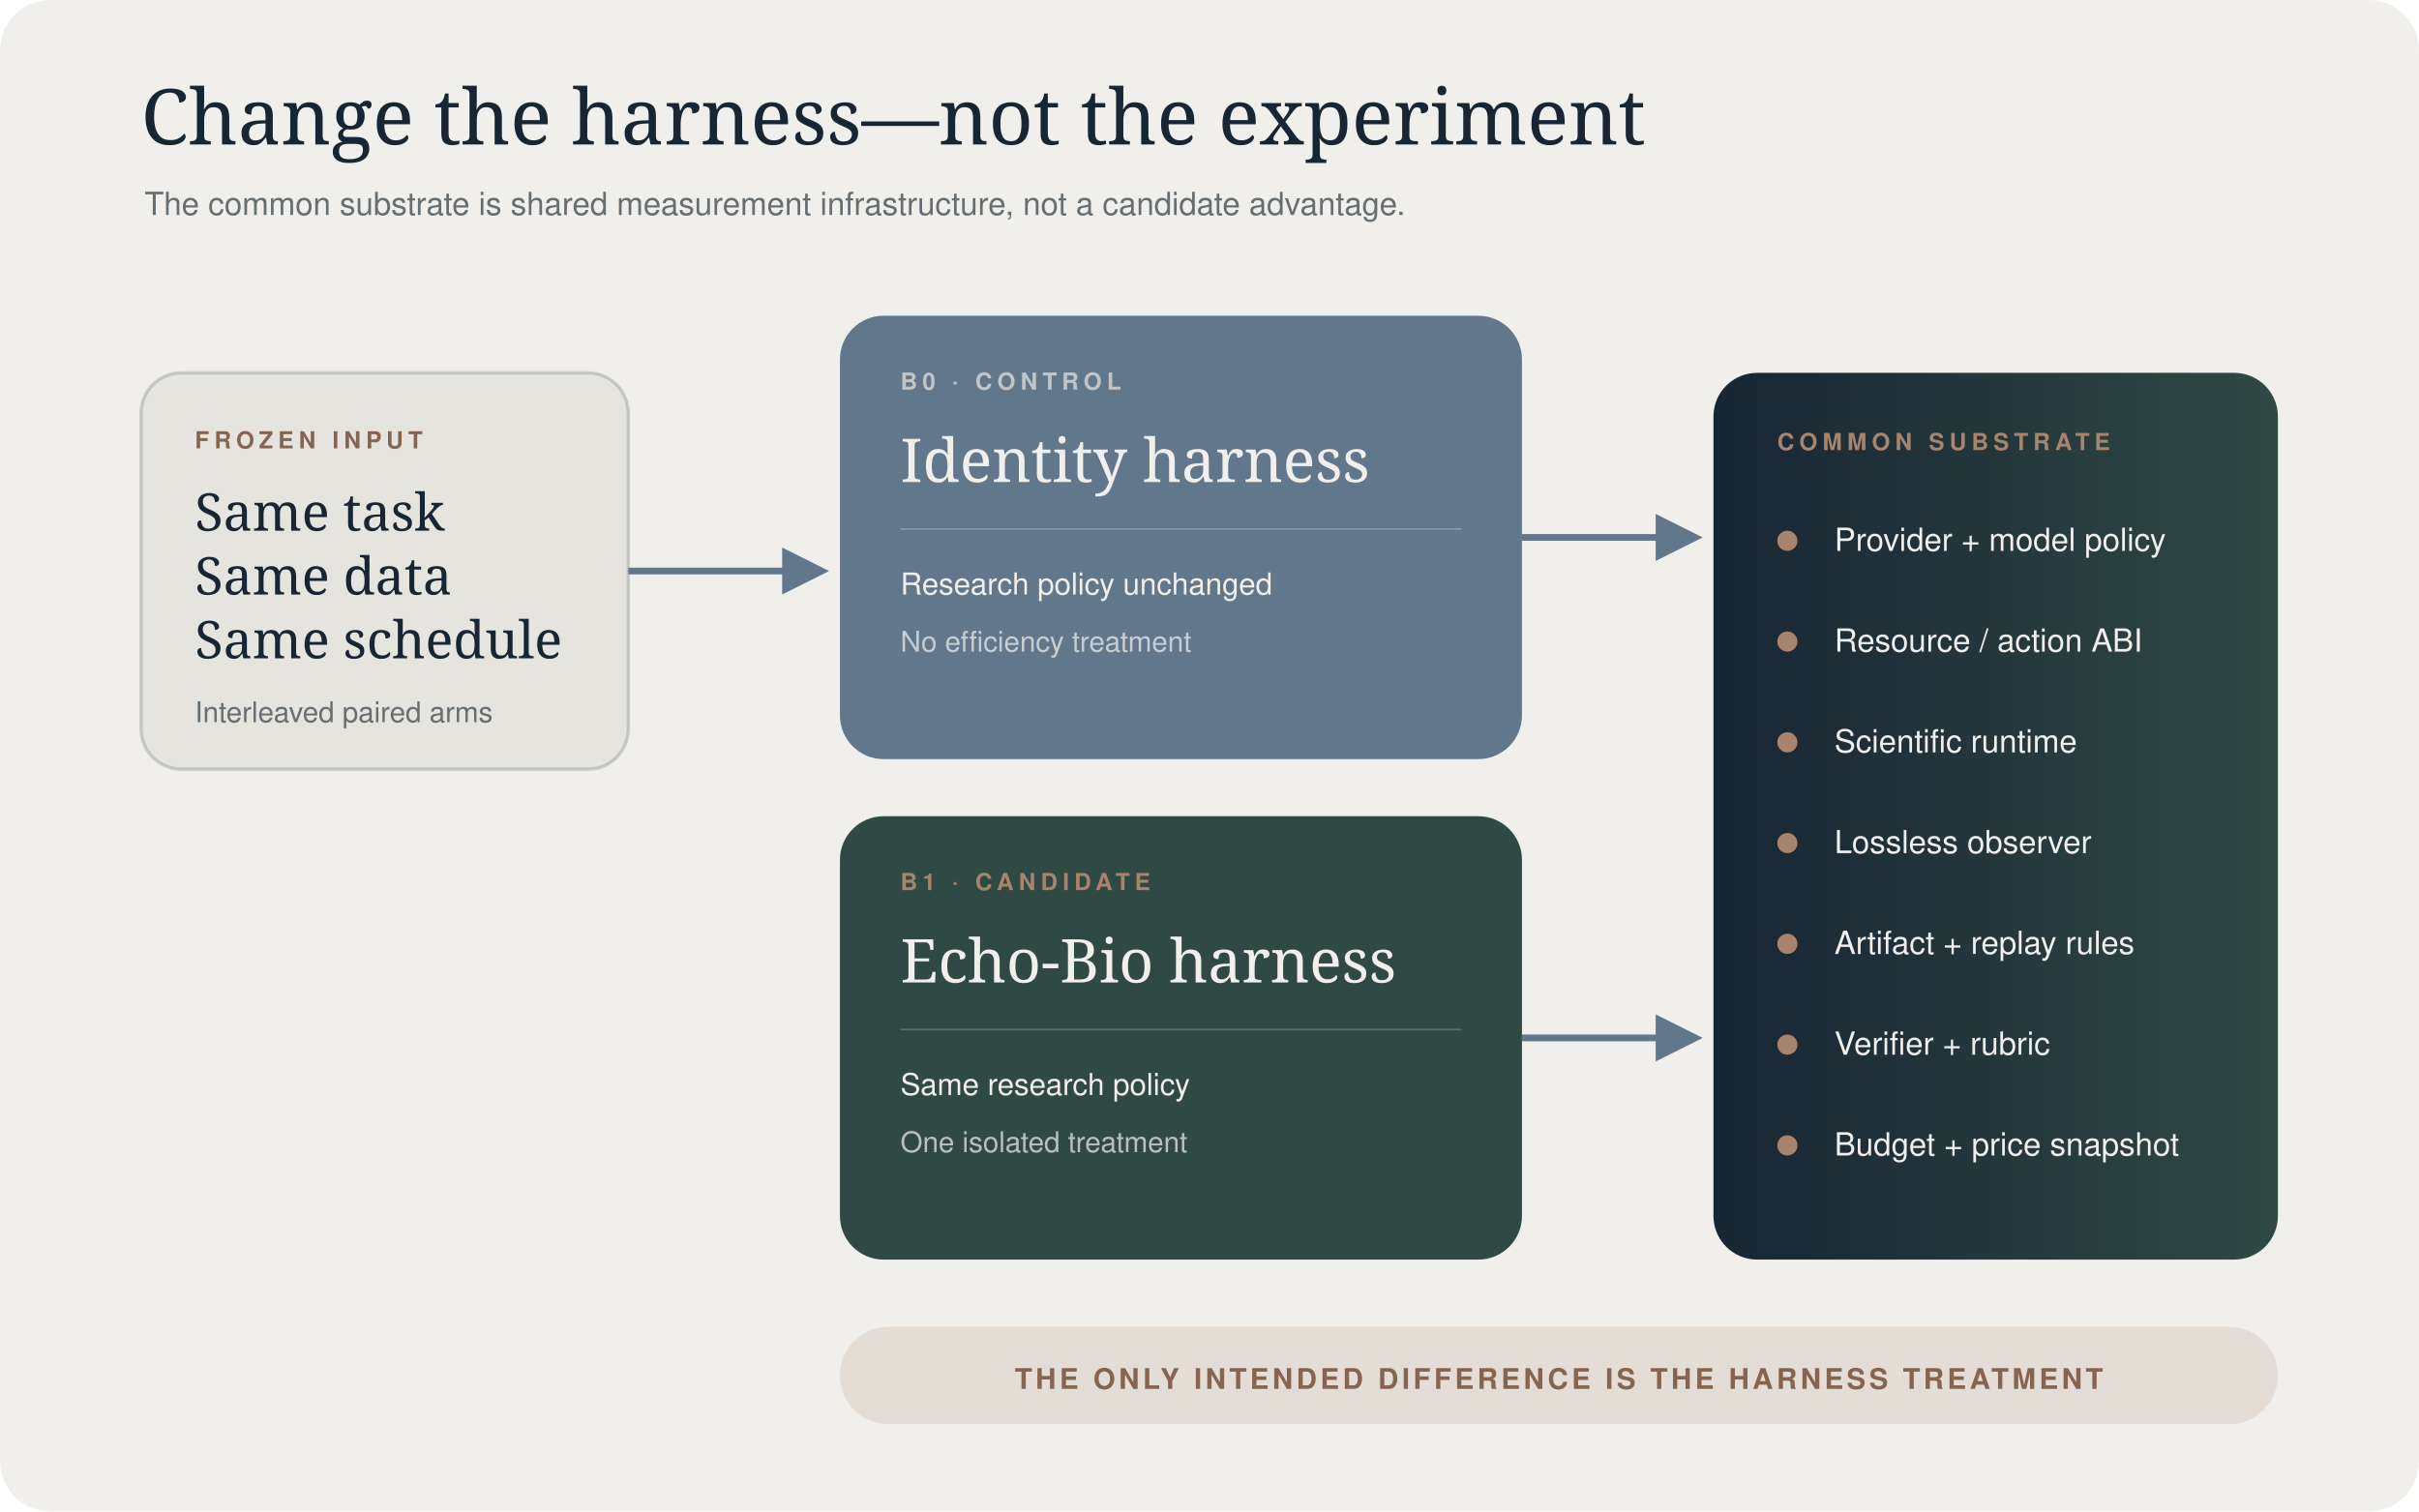
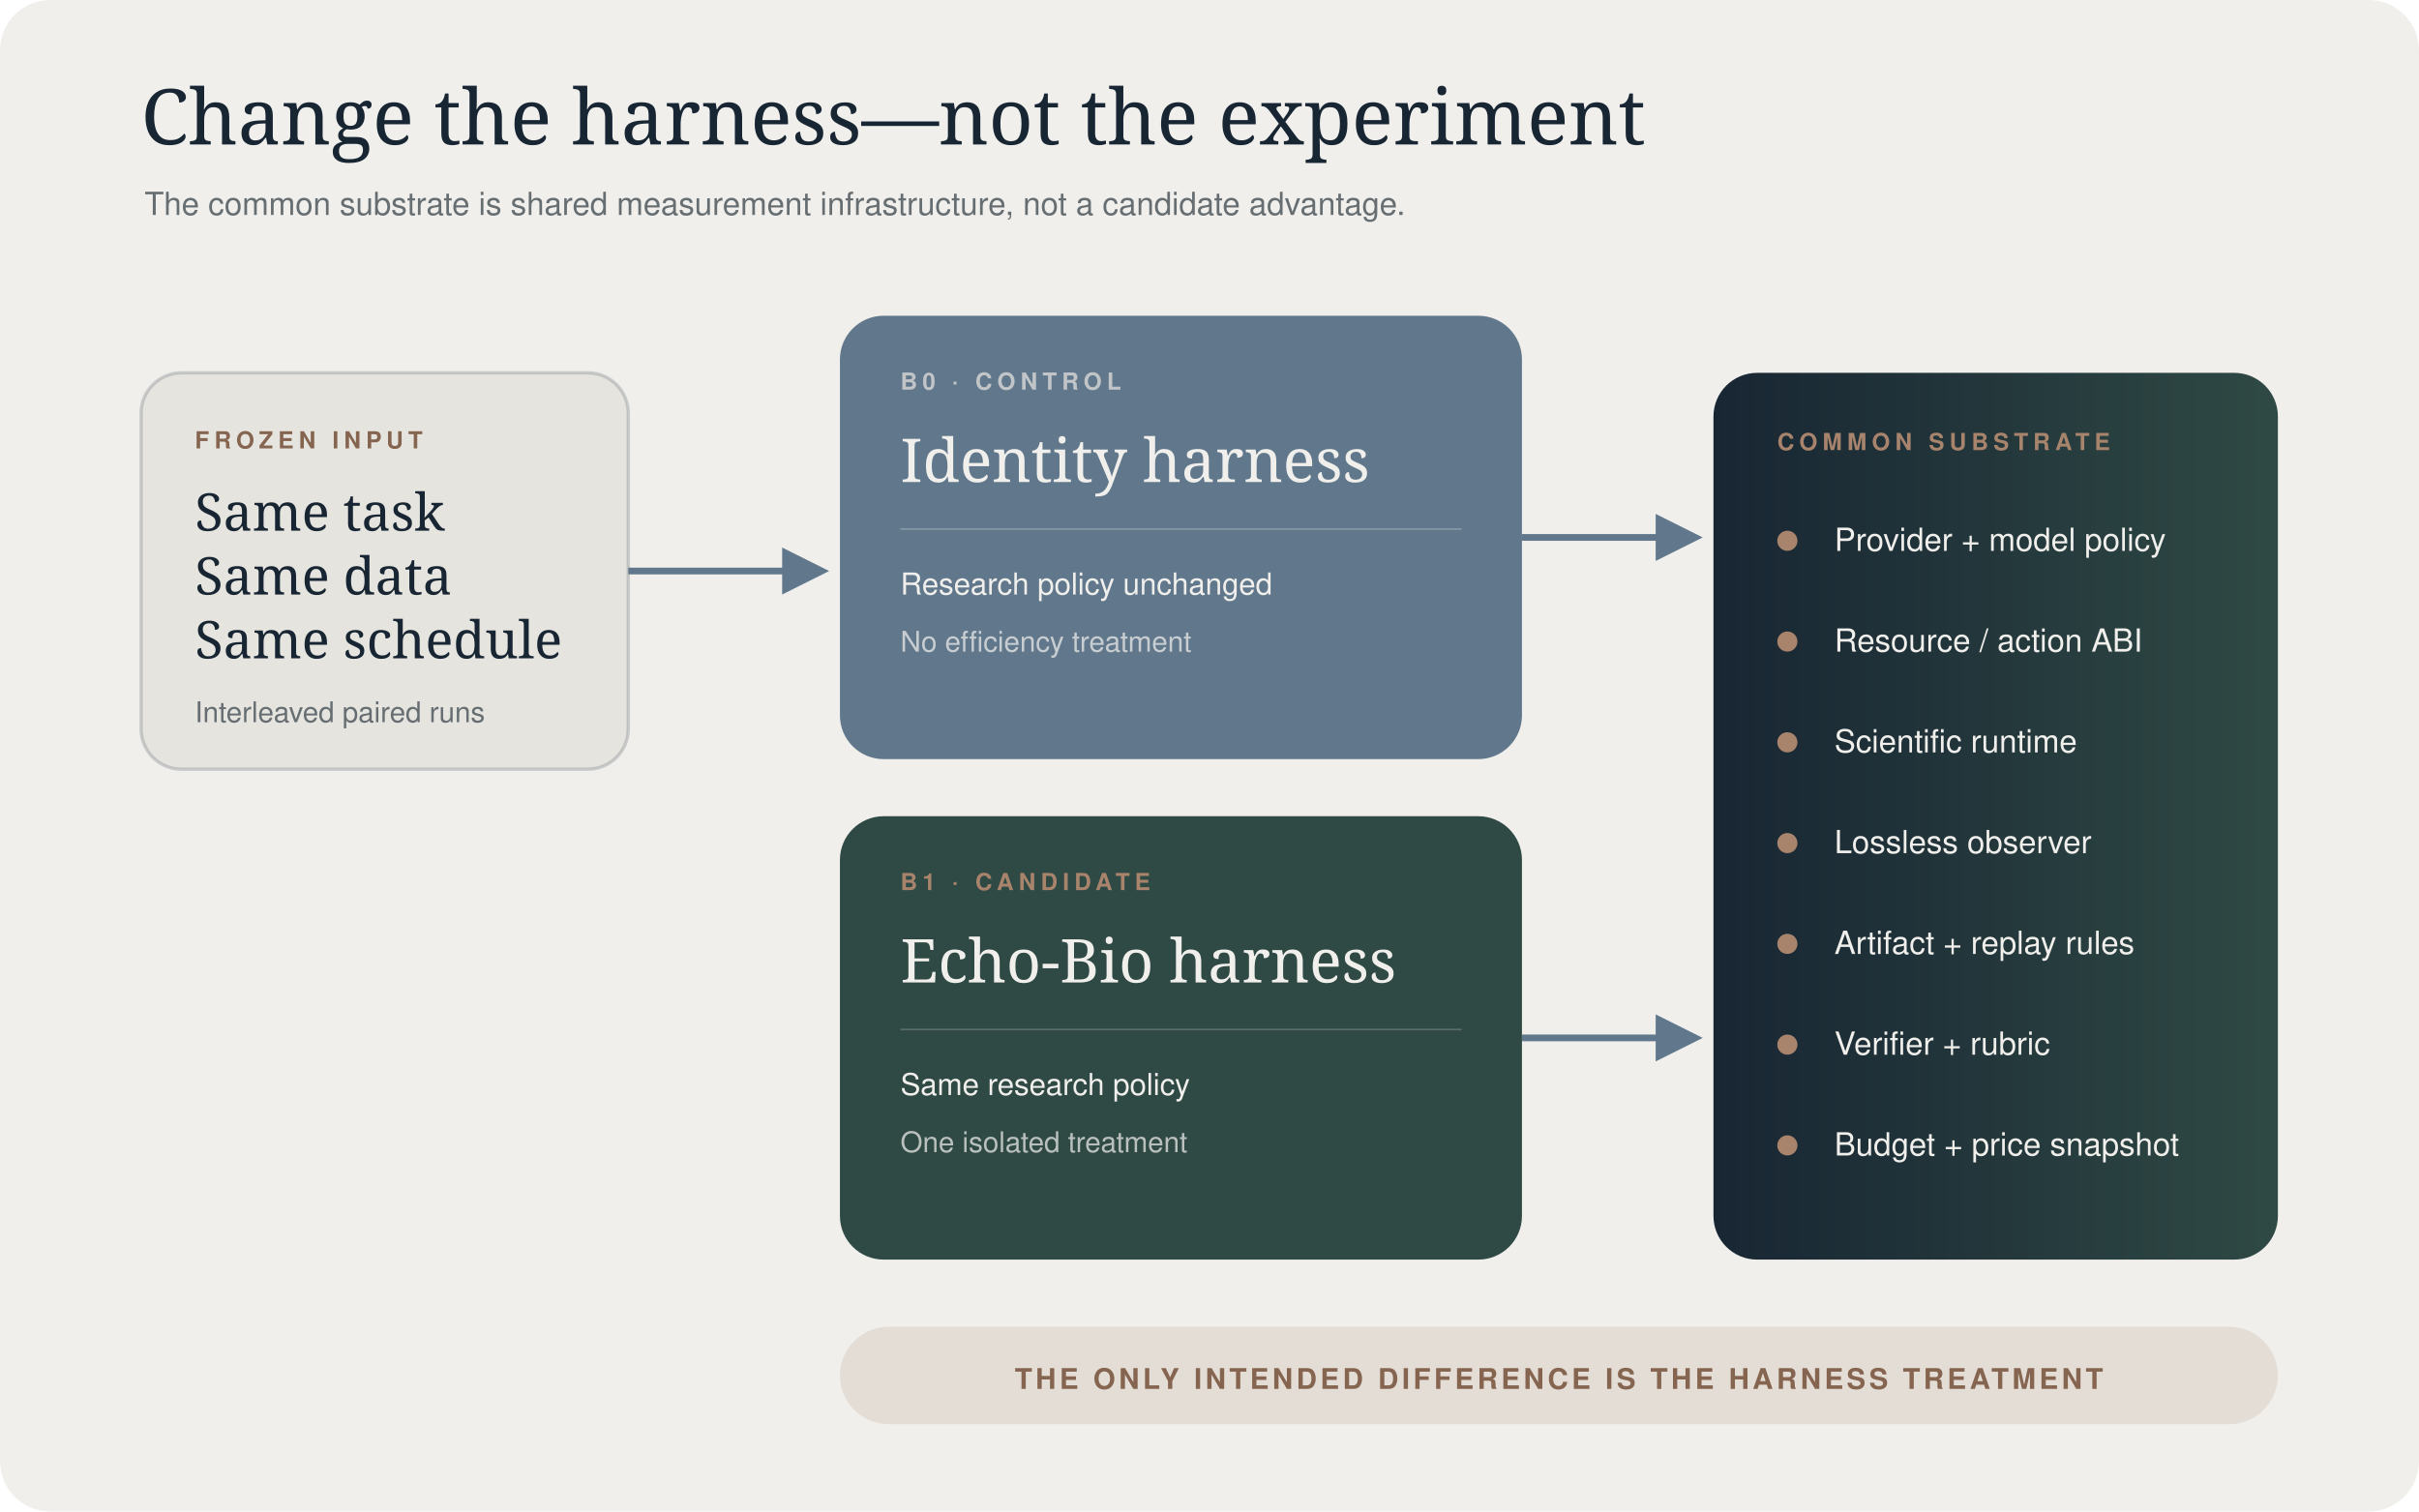
<svg xmlns="http://www.w3.org/2000/svg" width="1440" height="900" viewBox="0 0 1440 900" role="img" aria-labelledby="title desc">
  <defs>
    <linearGradient id="substrate" x1="0" y1="0" x2="1" y2="0">
      <stop offset="0" stop-color="#182633" />
      <stop offset="1" stop-color="#2f4944" />
    </linearGradient>
    <marker id="arrow" viewBox="0 0 10 10" refX="8" refY="5" markerWidth="7" markerHeight="7" orient="auto">
      <path d="M0 0 10 5 0 10Z" fill="#61788c" />
    </marker>
  </defs>
  <rect width="1440" height="900" rx="30" fill="#f0efec" />
  <text x="84" y="86" fill="#182633" font-family="Georgia, serif" font-size="46">Change the harness—not the experiment</text>
  <text x="86" y="128" fill="#666e72" font-family="Avenir Next, Helvetica, Arial, sans-serif" font-size="19">The common substrate is shared measurement infrastructure, not a candidate advantage.</text>
  <g font-family="Avenir Next, Helvetica, Arial, sans-serif">
    <rect x="84" y="222" width="290" height="236" rx="24" fill="#e6e4df" stroke="#182633" stroke-opacity=".18" stroke-width="2" />
    <text x="116" y="267" fill="#866550" font-size="14" font-weight="800" letter-spacing="3">FROZEN INPUT</text>
    <text x="116" y="316" fill="#182633" font-family="Georgia, serif" font-size="31">Same task</text>
    <text x="116" y="354" fill="#182633" font-family="Georgia, serif" font-size="31">Same data</text>
    <text x="116" y="392" fill="#182633" font-family="Georgia, serif" font-size="31">Same schedule</text>
-     <text x="116" y="430" fill="#666e72" font-size="17">Interleaved paired arms</text>
+     <text x="116" y="430" fill="#666e72" font-size="17">Interleaved paired runs</text>
    <path d="M374 340H488" stroke="#61788c" stroke-width="4" marker-end="url(#arrow)" />
    <rect x="500" y="188" width="406" height="264" rx="26" fill="#61788c" />
    <text x="536" y="232" fill="#e6e4df" fill-opacity=".72" font-size="14" font-weight="800" letter-spacing="3">B0 · CONTROL</text>
    <text x="536" y="287" fill="#f0efec" font-family="Georgia, serif" font-size="36">Identity harness</text>
    <line x1="536" y1="315" x2="870" y2="315" stroke="#f0efec" stroke-opacity=".26" />
    <text x="536" y="354" fill="#f0efec" font-size="18">Research policy unchanged</text>
    <text x="536" y="388" fill="#f0efec" fill-opacity=".72" font-size="17">No efficiency treatment</text>
    <rect x="500" y="486" width="406" height="264" rx="26" fill="#2f4944" />
    <text x="536" y="530" fill="#a8846d" font-size="14" font-weight="800" letter-spacing="3">B1 · CANDIDATE</text>
    <text x="536" y="585" fill="#f0efec" font-family="Georgia, serif" font-size="36">Echo-Bio harness</text>
    <line x1="536" y1="613" x2="870" y2="613" stroke="#f0efec" stroke-opacity=".22" />
    <text x="536" y="652" fill="#f0efec" font-size="18">Same research policy</text>
    <text x="536" y="686" fill="#f0efec" fill-opacity=".72" font-size="17">One isolated treatment</text>
    <path d="M906 320H1008" stroke="#61788c" stroke-width="4" marker-end="url(#arrow)" />
    <path d="M906 618H1008" stroke="#61788c" stroke-width="4" marker-end="url(#arrow)" />
    <rect x="1020" y="222" width="336" height="528" rx="26" fill="url(#substrate)" />
    <text x="1058" y="268" fill="#a8846d" font-size="14" font-weight="800" letter-spacing="3">COMMON SUBSTRATE</text>
    <g fill="#f0efec" font-size="19">
      <text x="1092" y="328">Provider + model policy</text>
      <text x="1092" y="388">Resource / action ABI</text>
      <text x="1092" y="448">Scientific runtime</text>
      <text x="1092" y="508">Lossless observer</text>
      <text x="1092" y="568">Artifact + replay rules</text>
      <text x="1092" y="628">Verifier + rubric</text>
      <text x="1092" y="688">Budget + price snapshot</text>
    </g>
    <g fill="#a8846d">
      <circle cx="1064" cy="322" r="6" />
      <circle cx="1064" cy="382" r="6" />
      <circle cx="1064" cy="442" r="6" />
      <circle cx="1064" cy="502" r="6" />
      <circle cx="1064" cy="562" r="6" />
      <circle cx="1064" cy="622" r="6" />
      <circle cx="1064" cy="682" r="6" />
    </g>
  </g>
  <rect x="500" y="790" width="856" height="58" rx="29" fill="#a8846d" fill-opacity=".17" />
  <text x="928" y="827" text-anchor="middle" fill="#866550" font-family="Avenir Next, Helvetica, Arial, sans-serif" font-size="17" font-weight="800" letter-spacing="2">THE ONLY INTENDED DIFFERENCE IS THE HARNESS TREATMENT</text>
</svg>
